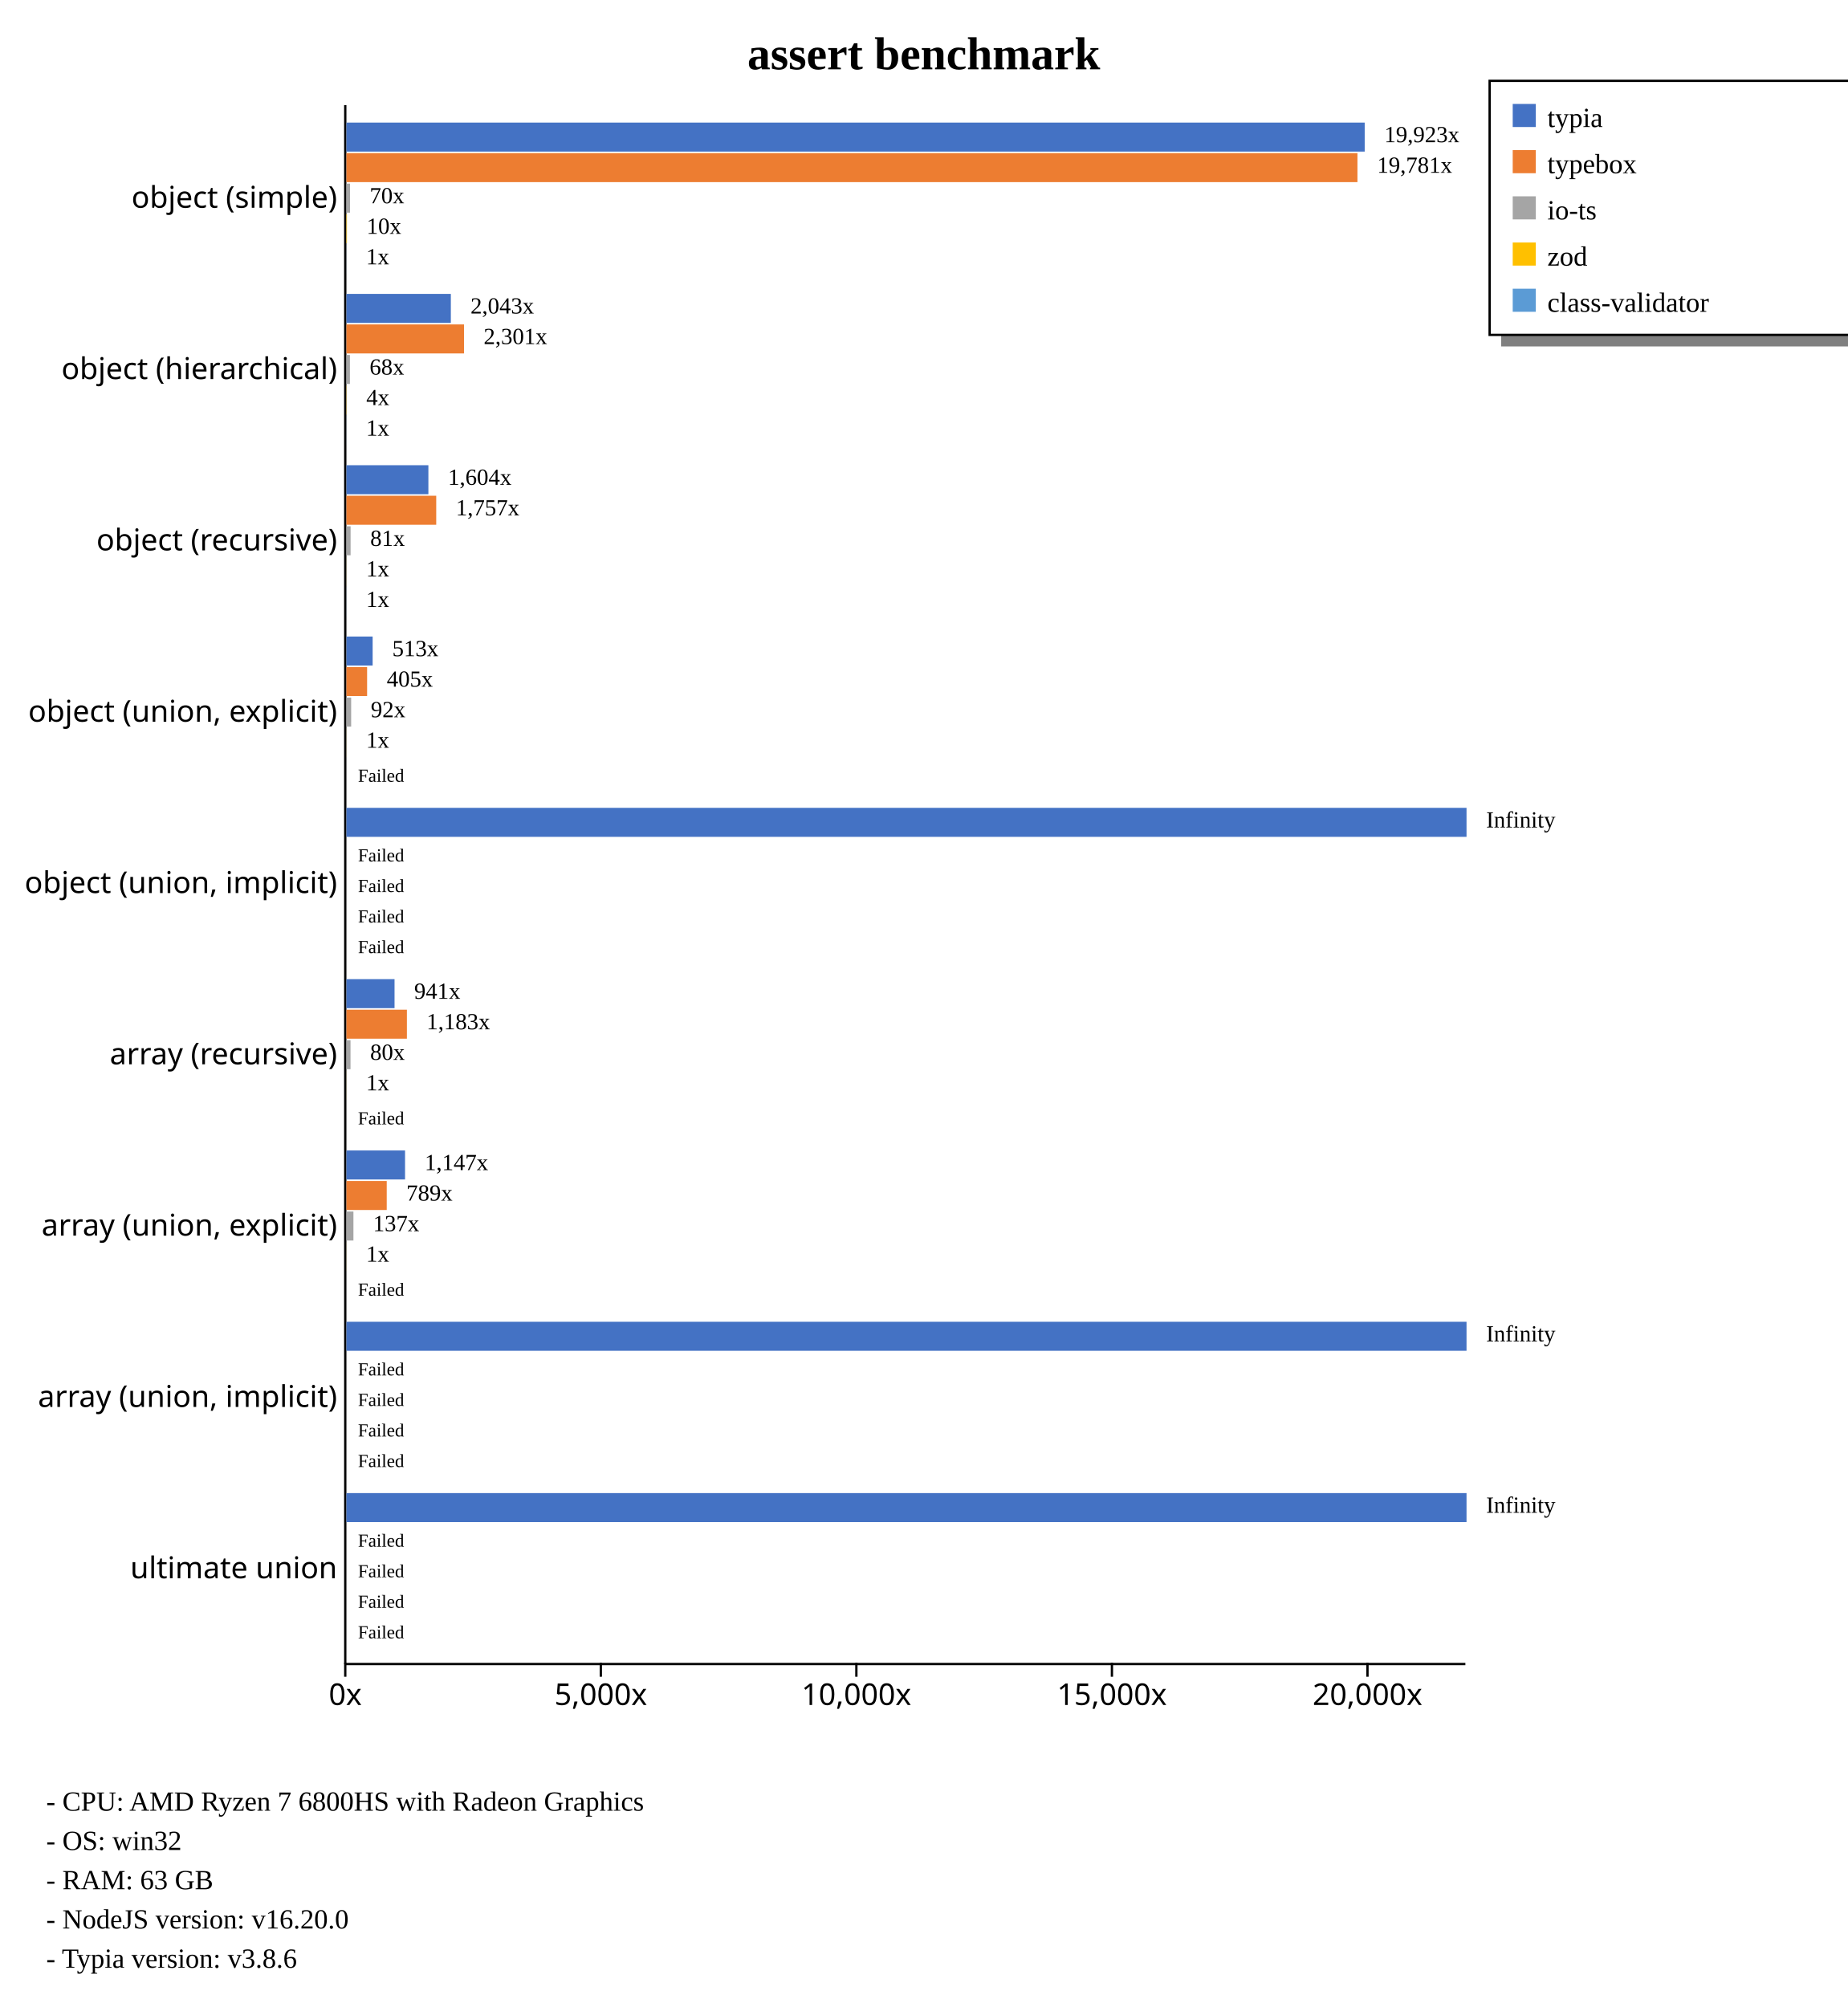
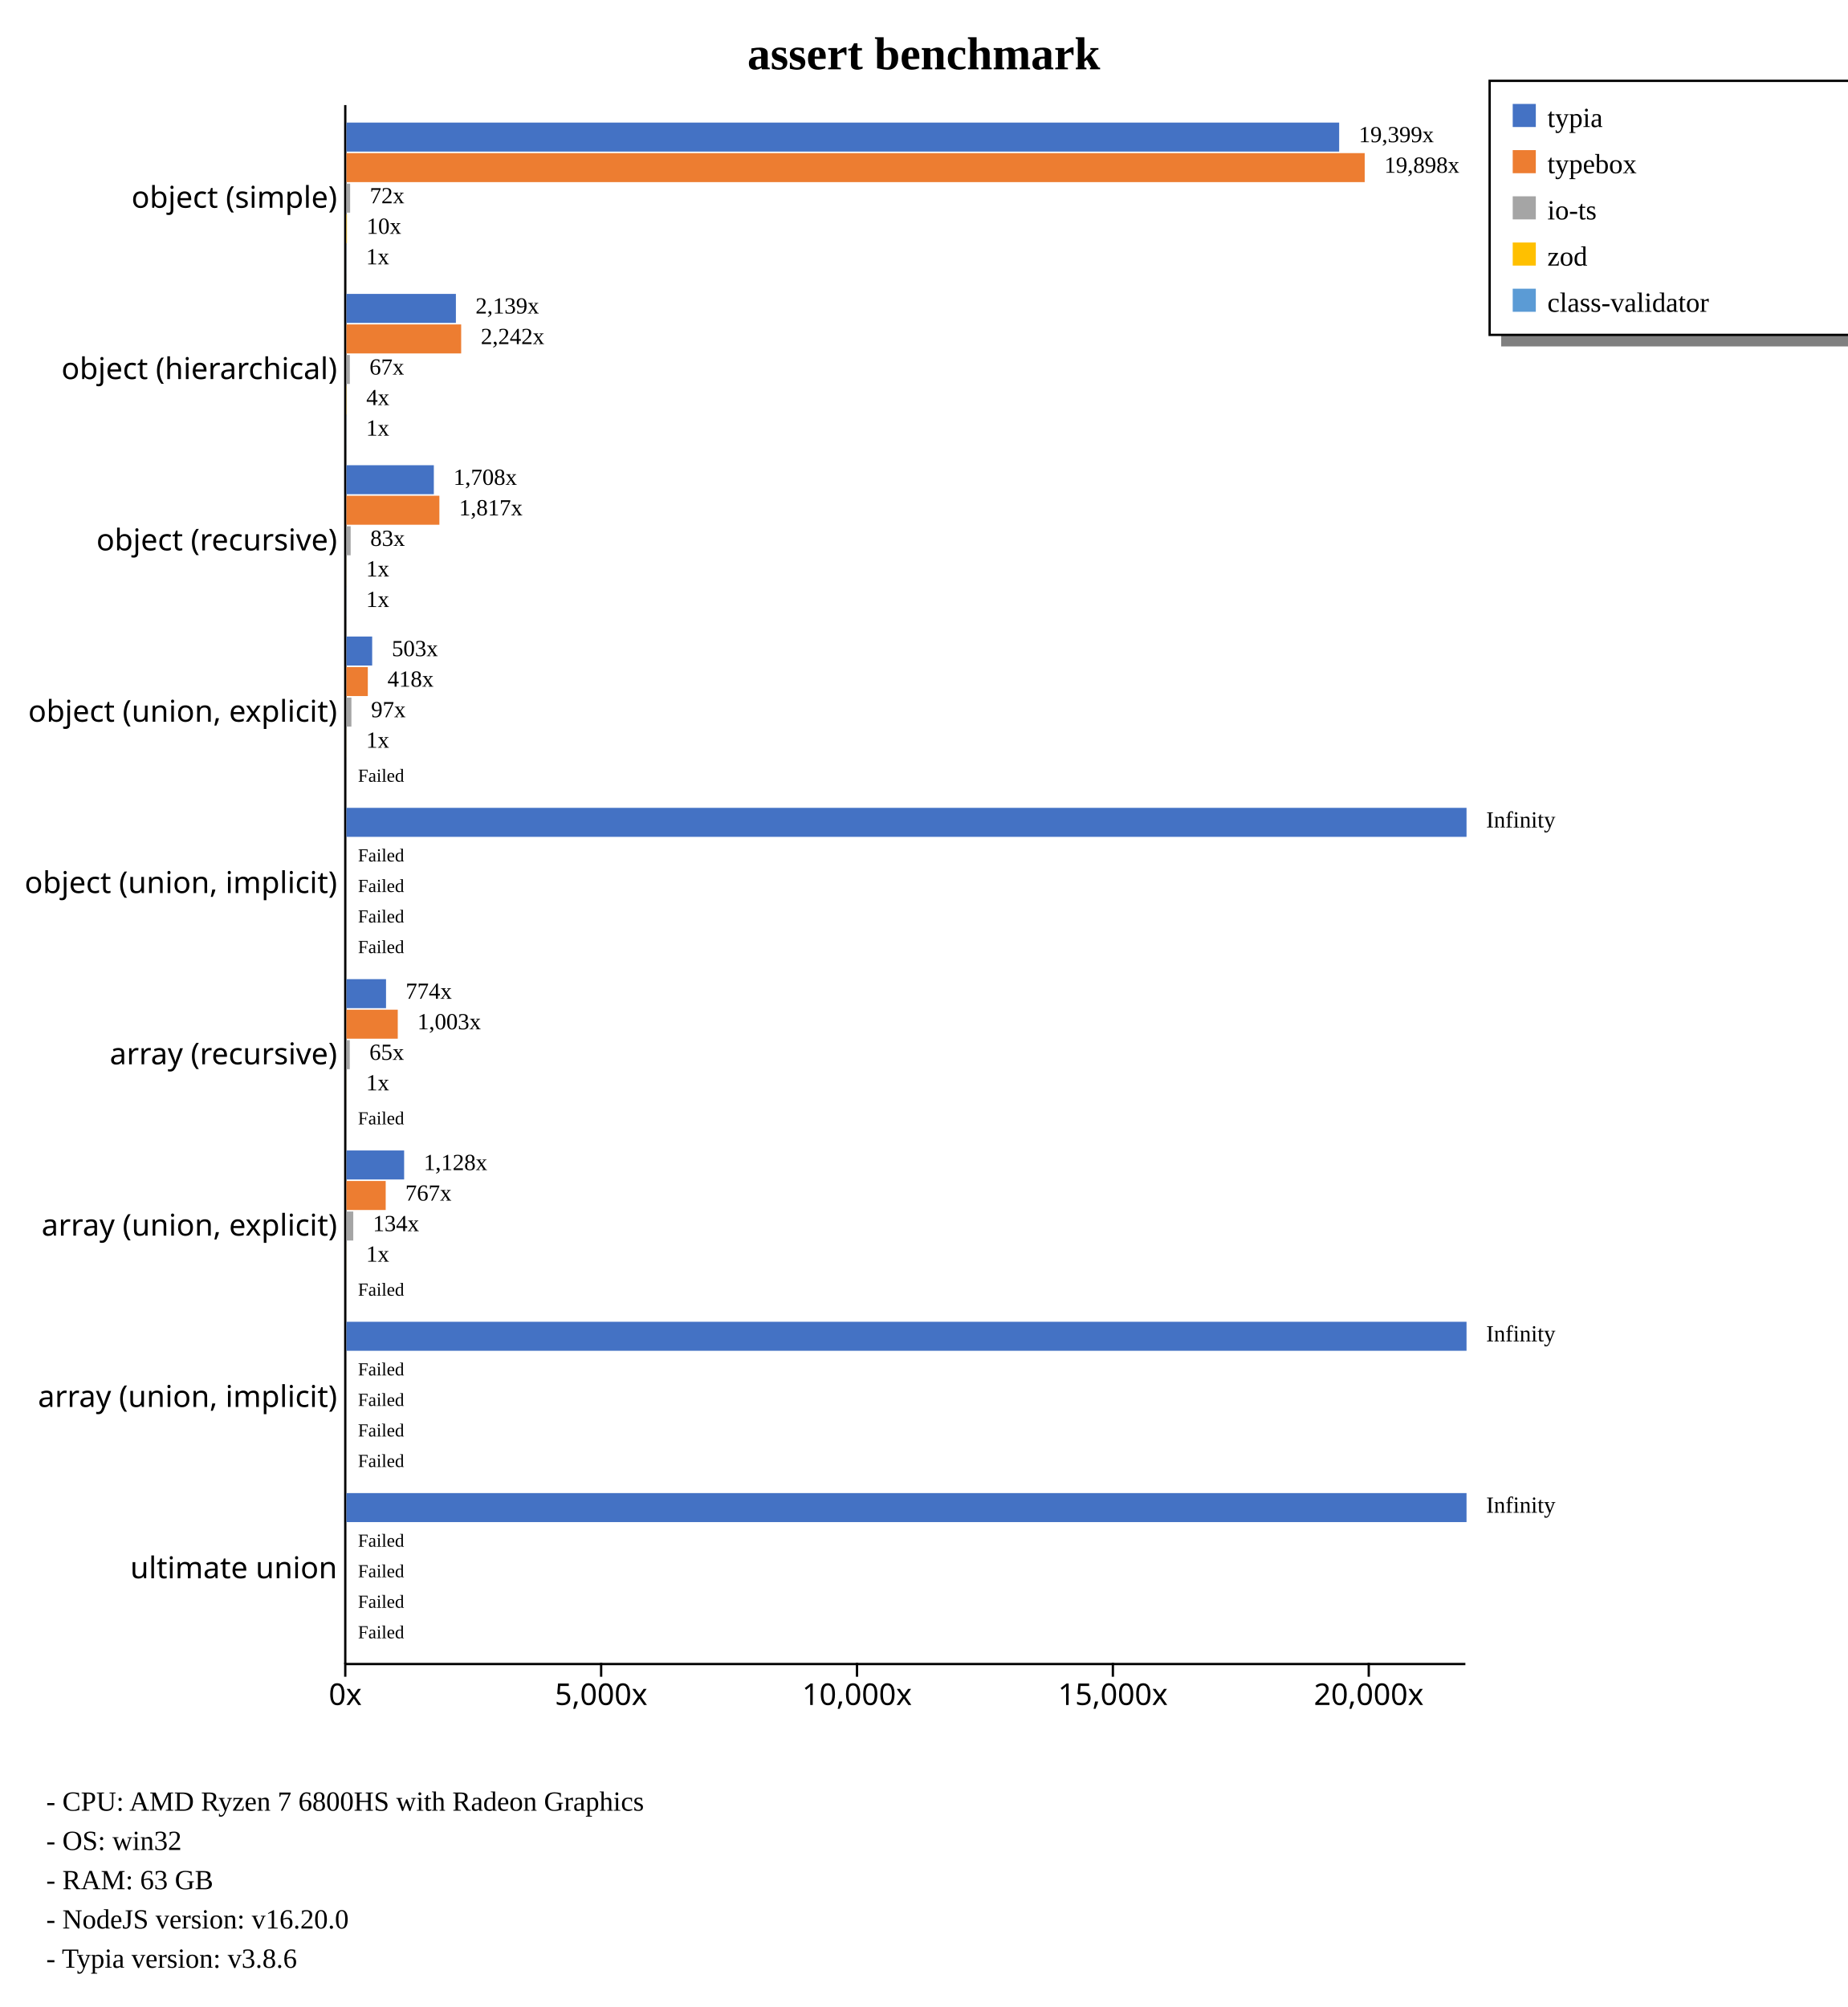
<svg xmlns="http://www.w3.org/2000/svg" width="800" height="869" style="background-color: white;">
  <g class="y axis" transform="translate(149,45)" fill="none" font-size="10" font-family="sans-serif" text-anchor="end" style="font-size: 13px;">
    <path class="domain" stroke="currentColor" d="M0.5,0.5V675.5" />
    <g class="tick" opacity="1" transform="translate(0,40.7967)" style="font-size: 13px;">
      <line stroke="currentColor" x2="0" />
      <text fill="currentColor" x="-3" dy="0.32em">object (simple)    </text>
    </g>
    <g class="tick" opacity="1" transform="translate(0,114.9725)" style="font-size: 13px;">
      <line stroke="currentColor" x2="0" />
      <text fill="currentColor" x="-3" dy="0.32em">object (hierarchical)    </text>
    </g>
    <g class="tick" opacity="1" transform="translate(0,189.1484)" style="font-size: 13px;">
      <line stroke="currentColor" x2="0" />
      <text fill="currentColor" x="-3" dy="0.32em">object (recursive)    </text>
    </g>
    <g class="tick" opacity="1" transform="translate(0,263.3242)" style="font-size: 13px;">
      <line stroke="currentColor" x2="0" />
      <text fill="currentColor" x="-3" dy="0.32em">object (union, explicit)    </text>
    </g>
    <g class="tick" opacity="1" transform="translate(0,337.5)" style="font-size: 13px;">
      <line stroke="currentColor" x2="0" />
      <text fill="currentColor" x="-3" dy="0.32em">object (union, implicit)    </text>
    </g>
    <g class="tick" opacity="1" transform="translate(0,411.6758)" style="font-size: 13px;">
      <line stroke="currentColor" x2="0" />
      <text fill="currentColor" x="-3" dy="0.32em">array (recursive)    </text>
    </g>
    <g class="tick" opacity="1" transform="translate(0,485.8516)" style="font-size: 13px;">
      <line stroke="currentColor" x2="0" />
      <text fill="currentColor" x="-3" dy="0.32em">array (union, explicit)    </text>
    </g>
    <g class="tick" opacity="1" transform="translate(0,560.0275)" style="font-size: 13px;">
      <line stroke="currentColor" x2="0" />
      <text fill="currentColor" x="-3" dy="0.32em">array (union, implicit)    </text>
    </g>
    <g class="tick" opacity="1" transform="translate(0,634.2033)" style="font-size: 13px;">
      <line stroke="currentColor" x2="0" />
      <text fill="currentColor" x="-3" dy="0.32em">ultimate union    </text>
    </g>
  </g>
  <g class="x axis" transform="translate(149,720)" fill="none" font-size="10" font-family="sans-serif" text-anchor="middle" style="font-size: 13px;">
    <path class="domain" stroke="currentColor" d="M0.5,0.5H485.5" />
    <g class="tick" opacity="1" transform="translate(0.5,0)" style="font-size: 13px;">
      <line stroke="currentColor" y2="6" />
      <text fill="currentColor" y="9" dy="0.71em">0x</text>
    </g>
-     <g class="tick" opacity="1" transform="translate(111.1524,0)" style="font-size: 13px;">
+     <g class="tick" opacity="1" transform="translate(111.2907,0)" style="font-size: 13px;">
      <line stroke="currentColor" y2="6" />
      <text fill="currentColor" y="9" dy="0.71em">5,000x</text>
    </g>
-     <g class="tick" opacity="1" transform="translate(221.8048,0)" style="font-size: 13px;">
+     <g class="tick" opacity="1" transform="translate(222.0813,0)" style="font-size: 13px;">
      <line stroke="currentColor" y2="6" />
      <text fill="currentColor" y="9" dy="0.71em">10,000x</text>
    </g>
-     <g class="tick" opacity="1" transform="translate(332.4571,0)" style="font-size: 13px;">
+     <g class="tick" opacity="1" transform="translate(332.872,0)" style="font-size: 13px;">
      <line stroke="currentColor" y2="6" />
      <text fill="currentColor" y="9" dy="0.71em">15,000x</text>
    </g>
-     <g class="tick" opacity="1" transform="translate(443.1095,0)" style="font-size: 13px;">
+     <g class="tick" opacity="1" transform="translate(443.6626,0)" style="font-size: 13px;">
      <line stroke="currentColor" y2="6" />
      <text fill="currentColor" y="9" dy="0.71em">20,000x</text>
    </g>
  </g>
  <text transform="translate(400, 30)" style="text-anchor: middle; font-size: 20px; font-weight: bold;">assert benchmark</text>
  <rect x="650" y="145" width="230" height="5" fill="gray" />
  <rect x="645" y="35" width="230" height="110" fill="none" stroke="black" />
  <rect x="655" y="45" width="10" height="10" style="fill: #4472c4;" />
  <text x="670" y="55" style="font-size: 12px;">typia</text>
  <rect x="655" y="65" width="10" height="10" style="fill: #ed7d31;" />
  <text x="670" y="75" style="font-size: 12px;">typebox</text>
  <rect x="655" y="85" width="10" height="10" style="fill: #a5a5a5;" />
  <text x="670" y="95" style="font-size: 12px;">io-ts</text>
  <rect x="655" y="105" width="10" height="10" style="fill: #ffc000;" />
  <text x="670" y="115" style="font-size: 12px;">zod</text>
  <rect x="655" y="125" width="10" height="10" style="fill: #5b9bd5;" />
  <text x="670" y="135" style="font-size: 12px;">class-validator</text>
  <text x="20" y="784" style="font-size: 12px;">  - CPU: AMD Ryzen 7 6800HS with Radeon Graphics</text>
  <text x="20" y="801" style="font-size: 12px;">  - OS: win32</text>
  <text x="20" y="818" style="font-size: 12px;">  - RAM: 63 GB</text>
  <text x="20" y="835" style="font-size: 12px;">  - NodeJS version: v16.20.0</text>
  <text x="20" y="852" style="font-size: 12px;">  - Typia version: v3.8.6</text>
  <g style="font-size: 13px;">
    <g style="font-size: 13px;">
-       <rect x="150" y="53.079" width="440.909" height="12.558" fill="#4472c4" />
-       <rect x="150" y="66.298" width="437.768" height="12.558" fill="#ed7d31" />
-       <rect x="150" y="79.517" width="1.553" height="12.558" fill="#a5a5a5" />
-       <rect x="150" y="92.737" width="0.23" height="12.558" fill="#ffc000" />
+       <rect x="150" y="53.079" width="429.853" height="12.558" fill="#4472c4" />
+       <rect x="150" y="66.298" width="440.909" height="12.558" fill="#ed7d31" />
+       <rect x="150" y="79.517" width="1.604" height="12.558" fill="#a5a5a5" />
+       <rect x="150" y="92.737" width="0.229" height="12.558" fill="#ffc000" />
      <rect x="150" y="105.956" width="0.022" height="12.558" fill="#5b9bd5" />
-       <text class="label" x="599.409" y="61.579" font-size="10px">19,923x</text>
-       <text class="label" x="596.268" y="74.798" font-size="10px">19,781x</text>
-       <text class="label" x="160.053" y="88.017" font-size="10px">70x</text>
-       <text class="label" x="158.73" y="101.237" font-size="10px">10x</text>
+       <text class="label" x="588.353" y="61.579" font-size="10px">19,399x</text>
+       <text class="label" x="599.409" y="74.798" font-size="10px">19,898x</text>
+       <text class="label" x="160.104" y="88.017" font-size="10px">72x</text>
+       <text class="label" x="158.729" y="101.237" font-size="10px">10x</text>
      <text class="label" x="158.522" y="114.456" font-size="10px">1x</text>
-       <text class="label" x="595.909" y="63.079" font-size="8px" />
-       <text class="label" x="592.768" y="76.298" font-size="8px" />
-       <text class="label" x="156.553" y="89.517" font-size="8px" />
-       <text class="label" x="155.23" y="102.737" font-size="8px" />
+       <text class="label" x="584.853" y="63.079" font-size="8px" />
+       <text class="label" x="595.909" y="76.298" font-size="8px" />
+       <text class="label" x="156.604" y="89.517" font-size="8px" />
+       <text class="label" x="155.229" y="102.737" font-size="8px" />
      <text class="label" x="155.022" y="115.956" font-size="8px" />
    </g>
    <g style="font-size: 13px;">
-       <rect x="150" y="127.254" width="45.213" height="12.558" fill="#4472c4" />
-       <rect x="150" y="140.474" width="50.915" height="12.558" fill="#ed7d31" />
-       <rect x="150" y="153.693" width="1.514" height="12.558" fill="#a5a5a5" />
-       <rect x="150" y="166.913" width="0.087" height="12.558" fill="#ffc000" />
+       <rect x="150" y="127.254" width="47.401" height="12.558" fill="#4472c4" />
+       <rect x="150" y="140.474" width="49.684" height="12.558" fill="#ed7d31" />
+       <rect x="150" y="153.693" width="1.477" height="12.558" fill="#a5a5a5" />
+       <rect x="150" y="166.913" width="0.086" height="12.558" fill="#ffc000" />
      <rect x="150" y="180.132" width="0.022" height="12.558" fill="#5b9bd5" />
-       <text class="label" x="203.713" y="135.754" font-size="10px">2,043x</text>
-       <text class="label" x="209.415" y="148.974" font-size="10px">2,301x</text>
-       <text class="label" x="160.014" y="162.193" font-size="10px">68x</text>
-       <text class="label" x="158.587" y="175.413" font-size="10px">4x</text>
+       <text class="label" x="205.901" y="135.754" font-size="10px">2,139x</text>
+       <text class="label" x="208.184" y="148.974" font-size="10px">2,242x</text>
+       <text class="label" x="159.977" y="162.193" font-size="10px">67x</text>
+       <text class="label" x="158.586" y="175.413" font-size="10px">4x</text>
      <text class="label" x="158.522" y="188.632" font-size="10px">1x</text>
-       <text class="label" x="200.213" y="137.254" font-size="8px" />
-       <text class="label" x="205.915" y="150.474" font-size="8px" />
-       <text class="label" x="156.514" y="163.693" font-size="8px" />
-       <text class="label" x="155.087" y="176.913" font-size="8px" />
+       <text class="label" x="202.401" y="137.254" font-size="8px" />
+       <text class="label" x="204.684" y="150.474" font-size="8px" />
+       <text class="label" x="156.477" y="163.693" font-size="8px" />
+       <text class="label" x="155.086" y="176.913" font-size="8px" />
      <text class="label" x="155.022" y="190.132" font-size="8px" />
    </g>
    <g style="font-size: 13px;">
-       <rect x="150" y="201.43" width="35.49" height="12.558" fill="#4472c4" />
-       <rect x="150" y="214.65" width="38.885" height="12.558" fill="#ed7d31" />
-       <rect x="150" y="227.869" width="1.804" height="12.558" fill="#a5a5a5" />
+       <rect x="150" y="201.43" width="37.849" height="12.558" fill="#4472c4" />
+       <rect x="150" y="214.65" width="40.252" height="12.558" fill="#ed7d31" />
+       <rect x="150" y="227.869" width="1.832" height="12.558" fill="#a5a5a5" />
      <rect x="150" y="241.089" width="0.022" height="12.558" fill="#ffc000" />
      <rect x="150" y="254.308" width="0.028" height="12.558" fill="#5b9bd5" />
-       <text class="label" x="193.99" y="209.93" font-size="10px">1,604x</text>
-       <text class="label" x="197.385" y="223.15" font-size="10px">1,757x</text>
-       <text class="label" x="160.304" y="236.369" font-size="10px">81x</text>
+       <text class="label" x="196.349" y="209.93" font-size="10px">1,708x</text>
+       <text class="label" x="198.752" y="223.15" font-size="10px">1,817x</text>
+       <text class="label" x="160.332" y="236.369" font-size="10px">83x</text>
      <text class="label" x="158.522" y="249.589" font-size="10px">1x</text>
      <text class="label" x="158.528" y="262.808" font-size="10px">1x</text>
-       <text class="label" x="190.49" y="211.43" font-size="8px" />
-       <text class="label" x="193.885" y="224.65" font-size="8px" />
-       <text class="label" x="156.804" y="237.869" font-size="8px" />
+       <text class="label" x="192.849" y="211.43" font-size="8px" />
+       <text class="label" x="195.252" y="224.65" font-size="8px" />
+       <text class="label" x="156.832" y="237.869" font-size="8px" />
      <text class="label" x="155.022" y="251.089" font-size="8px" />
      <text class="label" x="155.028" y="264.308" font-size="8px" />
    </g>
    <g style="font-size: 13px;">
-       <rect x="150" y="275.606" width="11.352" height="12.558" fill="#4472c4" />
-       <rect x="150" y="288.825" width="8.954" height="12.558" fill="#ed7d31" />
-       <rect x="150" y="302.045" width="2.046" height="12.558" fill="#a5a5a5" />
+       <rect x="150" y="275.606" width="11.15" height="12.558" fill="#4472c4" />
+       <rect x="150" y="288.825" width="9.262" height="12.558" fill="#ed7d31" />
+       <rect x="150" y="302.045" width="2.159" height="12.558" fill="#a5a5a5" />
      <rect x="150" y="315.264" width="0.022" height="12.558" fill="#ffc000" />
      <rect x="150" y="328.484" width="0" height="12.558" fill="#5b9bd5" />
-       <text class="label" x="169.852" y="284.106" font-size="10px">513x</text>
-       <text class="label" x="167.454" y="297.325" font-size="10px">405x</text>
-       <text class="label" x="160.546" y="310.545" font-size="10px">92x</text>
+       <text class="label" x="169.65" y="284.106" font-size="10px">503x</text>
+       <text class="label" x="167.762" y="297.325" font-size="10px">418x</text>
+       <text class="label" x="160.659" y="310.545" font-size="10px">97x</text>
      <text class="label" x="158.522" y="323.764" font-size="10px">1x</text>
      <text class="label" x="158.5" y="336.984" font-size="10px" />
-       <text class="label" x="166.352" y="285.606" font-size="8px" />
-       <text class="label" x="163.954" y="298.825" font-size="8px" />
-       <text class="label" x="157.046" y="312.045" font-size="8px" />
+       <text class="label" x="166.15" y="285.606" font-size="8px" />
+       <text class="label" x="164.262" y="298.825" font-size="8px" />
+       <text class="label" x="157.159" y="312.045" font-size="8px" />
      <text class="label" x="155.022" y="325.264" font-size="8px" />
      <text class="label" x="155" y="338.484" font-size="8px">Failed</text>
    </g>
    <g style="font-size: 13px;">
      <rect x="150" y="349.782" width="485" height="12.558" fill="#4472c4" />
      <rect x="150" y="363.001" width="0" height="12.558" fill="#ed7d31" />
      <rect x="150" y="376.221" width="0" height="12.558" fill="#a5a5a5" />
      <rect x="150" y="389.44" width="0" height="12.558" fill="#ffc000" />
      <rect x="150" y="402.66" width="0" height="12.558" fill="#5b9bd5" />
      <text class="label" x="643.5" y="358.282" font-size="10px">Infinity</text>
      <text class="label" x="158.5" y="371.501" font-size="10px" />
      <text class="label" x="158.5" y="384.721" font-size="10px" />
      <text class="label" x="158.5" y="397.94" font-size="10px" />
      <text class="label" x="158.5" y="411.16" font-size="10px" />
      <text class="label" x="640" y="359.782" font-size="8px" />
      <text class="label" x="155" y="373.001" font-size="8px">Failed</text>
      <text class="label" x="155" y="386.221" font-size="8px">Failed</text>
      <text class="label" x="155" y="399.44" font-size="8px">Failed</text>
      <text class="label" x="155" y="412.66" font-size="8px">Failed</text>
    </g>
    <g style="font-size: 13px;">
-       <rect x="150" y="423.958" width="20.835" height="12.558" fill="#4472c4" />
-       <rect x="150" y="437.177" width="26.184" height="12.558" fill="#ed7d31" />
-       <rect x="150" y="450.397" width="1.765" height="12.558" fill="#a5a5a5" />
+       <rect x="150" y="423.958" width="17.148" height="12.558" fill="#4472c4" />
+       <rect x="150" y="437.177" width="22.229" height="12.558" fill="#ed7d31" />
+       <rect x="150" y="450.397" width="1.446" height="12.558" fill="#a5a5a5" />
      <rect x="150" y="463.616" width="0.022" height="12.558" fill="#ffc000" />
      <rect x="150" y="476.835" width="0" height="12.558" fill="#5b9bd5" />
-       <text class="label" x="179.335" y="432.458" font-size="10px">941x</text>
-       <text class="label" x="184.684" y="445.677" font-size="10px">1,183x</text>
-       <text class="label" x="160.265" y="458.897" font-size="10px">80x</text>
+       <text class="label" x="175.648" y="432.458" font-size="10px">774x</text>
+       <text class="label" x="180.729" y="445.677" font-size="10px">1,003x</text>
+       <text class="label" x="159.946" y="458.897" font-size="10px">65x</text>
      <text class="label" x="158.522" y="472.116" font-size="10px">1x</text>
      <text class="label" x="158.5" y="485.335" font-size="10px" />
-       <text class="label" x="175.835" y="433.958" font-size="8px" />
-       <text class="label" x="181.184" y="447.177" font-size="8px" />
-       <text class="label" x="156.765" y="460.397" font-size="8px" />
+       <text class="label" x="172.148" y="433.958" font-size="8px" />
+       <text class="label" x="177.229" y="447.177" font-size="8px" />
+       <text class="label" x="156.446" y="460.397" font-size="8px" />
      <text class="label" x="155.022" y="473.616" font-size="8px" />
      <text class="label" x="155" y="486.835" font-size="8px">Failed</text>
    </g>
    <g style="font-size: 13px;">
-       <rect x="150" y="498.134" width="25.382" height="12.558" fill="#4472c4" />
-       <rect x="150" y="511.353" width="17.451" height="12.558" fill="#ed7d31" />
-       <rect x="150" y="524.572" width="3.032" height="12.558" fill="#a5a5a5" />
+       <rect x="150" y="498.134" width="24.988" height="12.558" fill="#4472c4" />
+       <rect x="150" y="511.353" width="17.005" height="12.558" fill="#ed7d31" />
+       <rect x="150" y="524.572" width="2.96" height="12.558" fill="#a5a5a5" />
      <rect x="150" y="537.792" width="0.022" height="12.558" fill="#ffc000" />
      <rect x="150" y="551.011" width="0" height="12.558" fill="#5b9bd5" />
-       <text class="label" x="183.882" y="506.634" font-size="10px">1,147x</text>
-       <text class="label" x="175.951" y="519.853" font-size="10px">789x</text>
-       <text class="label" x="161.532" y="533.072" font-size="10px">137x</text>
+       <text class="label" x="183.488" y="506.634" font-size="10px">1,128x</text>
+       <text class="label" x="175.505" y="519.853" font-size="10px">767x</text>
+       <text class="label" x="161.46" y="533.072" font-size="10px">134x</text>
      <text class="label" x="158.522" y="546.292" font-size="10px">1x</text>
      <text class="label" x="158.5" y="559.511" font-size="10px" />
-       <text class="label" x="180.382" y="508.134" font-size="8px" />
-       <text class="label" x="172.451" y="521.353" font-size="8px" />
-       <text class="label" x="158.032" y="534.572" font-size="8px" />
+       <text class="label" x="179.988" y="508.134" font-size="8px" />
+       <text class="label" x="172.005" y="521.353" font-size="8px" />
+       <text class="label" x="157.96" y="534.572" font-size="8px" />
      <text class="label" x="155.022" y="547.792" font-size="8px" />
      <text class="label" x="155" y="561.011" font-size="8px">Failed</text>
    </g>
    <g style="font-size: 13px;">
      <rect x="150" y="572.309" width="485" height="12.558" fill="#4472c4" />
      <rect x="150" y="585.529" width="0" height="12.558" fill="#ed7d31" />
      <rect x="150" y="598.748" width="0" height="12.558" fill="#a5a5a5" />
      <rect x="150" y="611.968" width="0" height="12.558" fill="#ffc000" />
      <rect x="150" y="625.187" width="0" height="12.558" fill="#5b9bd5" />
      <text class="label" x="643.5" y="580.809" font-size="10px">Infinity</text>
      <text class="label" x="158.5" y="594.029" font-size="10px" />
      <text class="label" x="158.5" y="607.248" font-size="10px" />
      <text class="label" x="158.5" y="620.468" font-size="10px" />
      <text class="label" x="158.5" y="633.687" font-size="10px" />
      <text class="label" x="640" y="582.309" font-size="8px" />
      <text class="label" x="155" y="595.529" font-size="8px">Failed</text>
      <text class="label" x="155" y="608.748" font-size="8px">Failed</text>
      <text class="label" x="155" y="621.968" font-size="8px">Failed</text>
      <text class="label" x="155" y="635.187" font-size="8px">Failed</text>
    </g>
    <g style="font-size: 13px;">
      <rect x="150" y="646.485" width="485" height="12.558" fill="#4472c4" />
      <rect x="150" y="659.705" width="0" height="12.558" fill="#ed7d31" />
      <rect x="150" y="672.924" width="0" height="12.558" fill="#a5a5a5" />
      <rect x="150" y="686.144" width="0" height="12.558" fill="#ffc000" />
      <rect x="150" y="699.363" width="0" height="12.558" fill="#5b9bd5" />
      <text class="label" x="643.5" y="654.985" font-size="10px">Infinity</text>
      <text class="label" x="158.5" y="668.205" font-size="10px" />
      <text class="label" x="158.5" y="681.424" font-size="10px" />
      <text class="label" x="158.5" y="694.644" font-size="10px" />
      <text class="label" x="158.5" y="707.863" font-size="10px" />
      <text class="label" x="640" y="656.485" font-size="8px" />
      <text class="label" x="155" y="669.705" font-size="8px">Failed</text>
      <text class="label" x="155" y="682.924" font-size="8px">Failed</text>
      <text class="label" x="155" y="696.144" font-size="8px">Failed</text>
      <text class="label" x="155" y="709.363" font-size="8px">Failed</text>
    </g>
  </g>
</svg>
